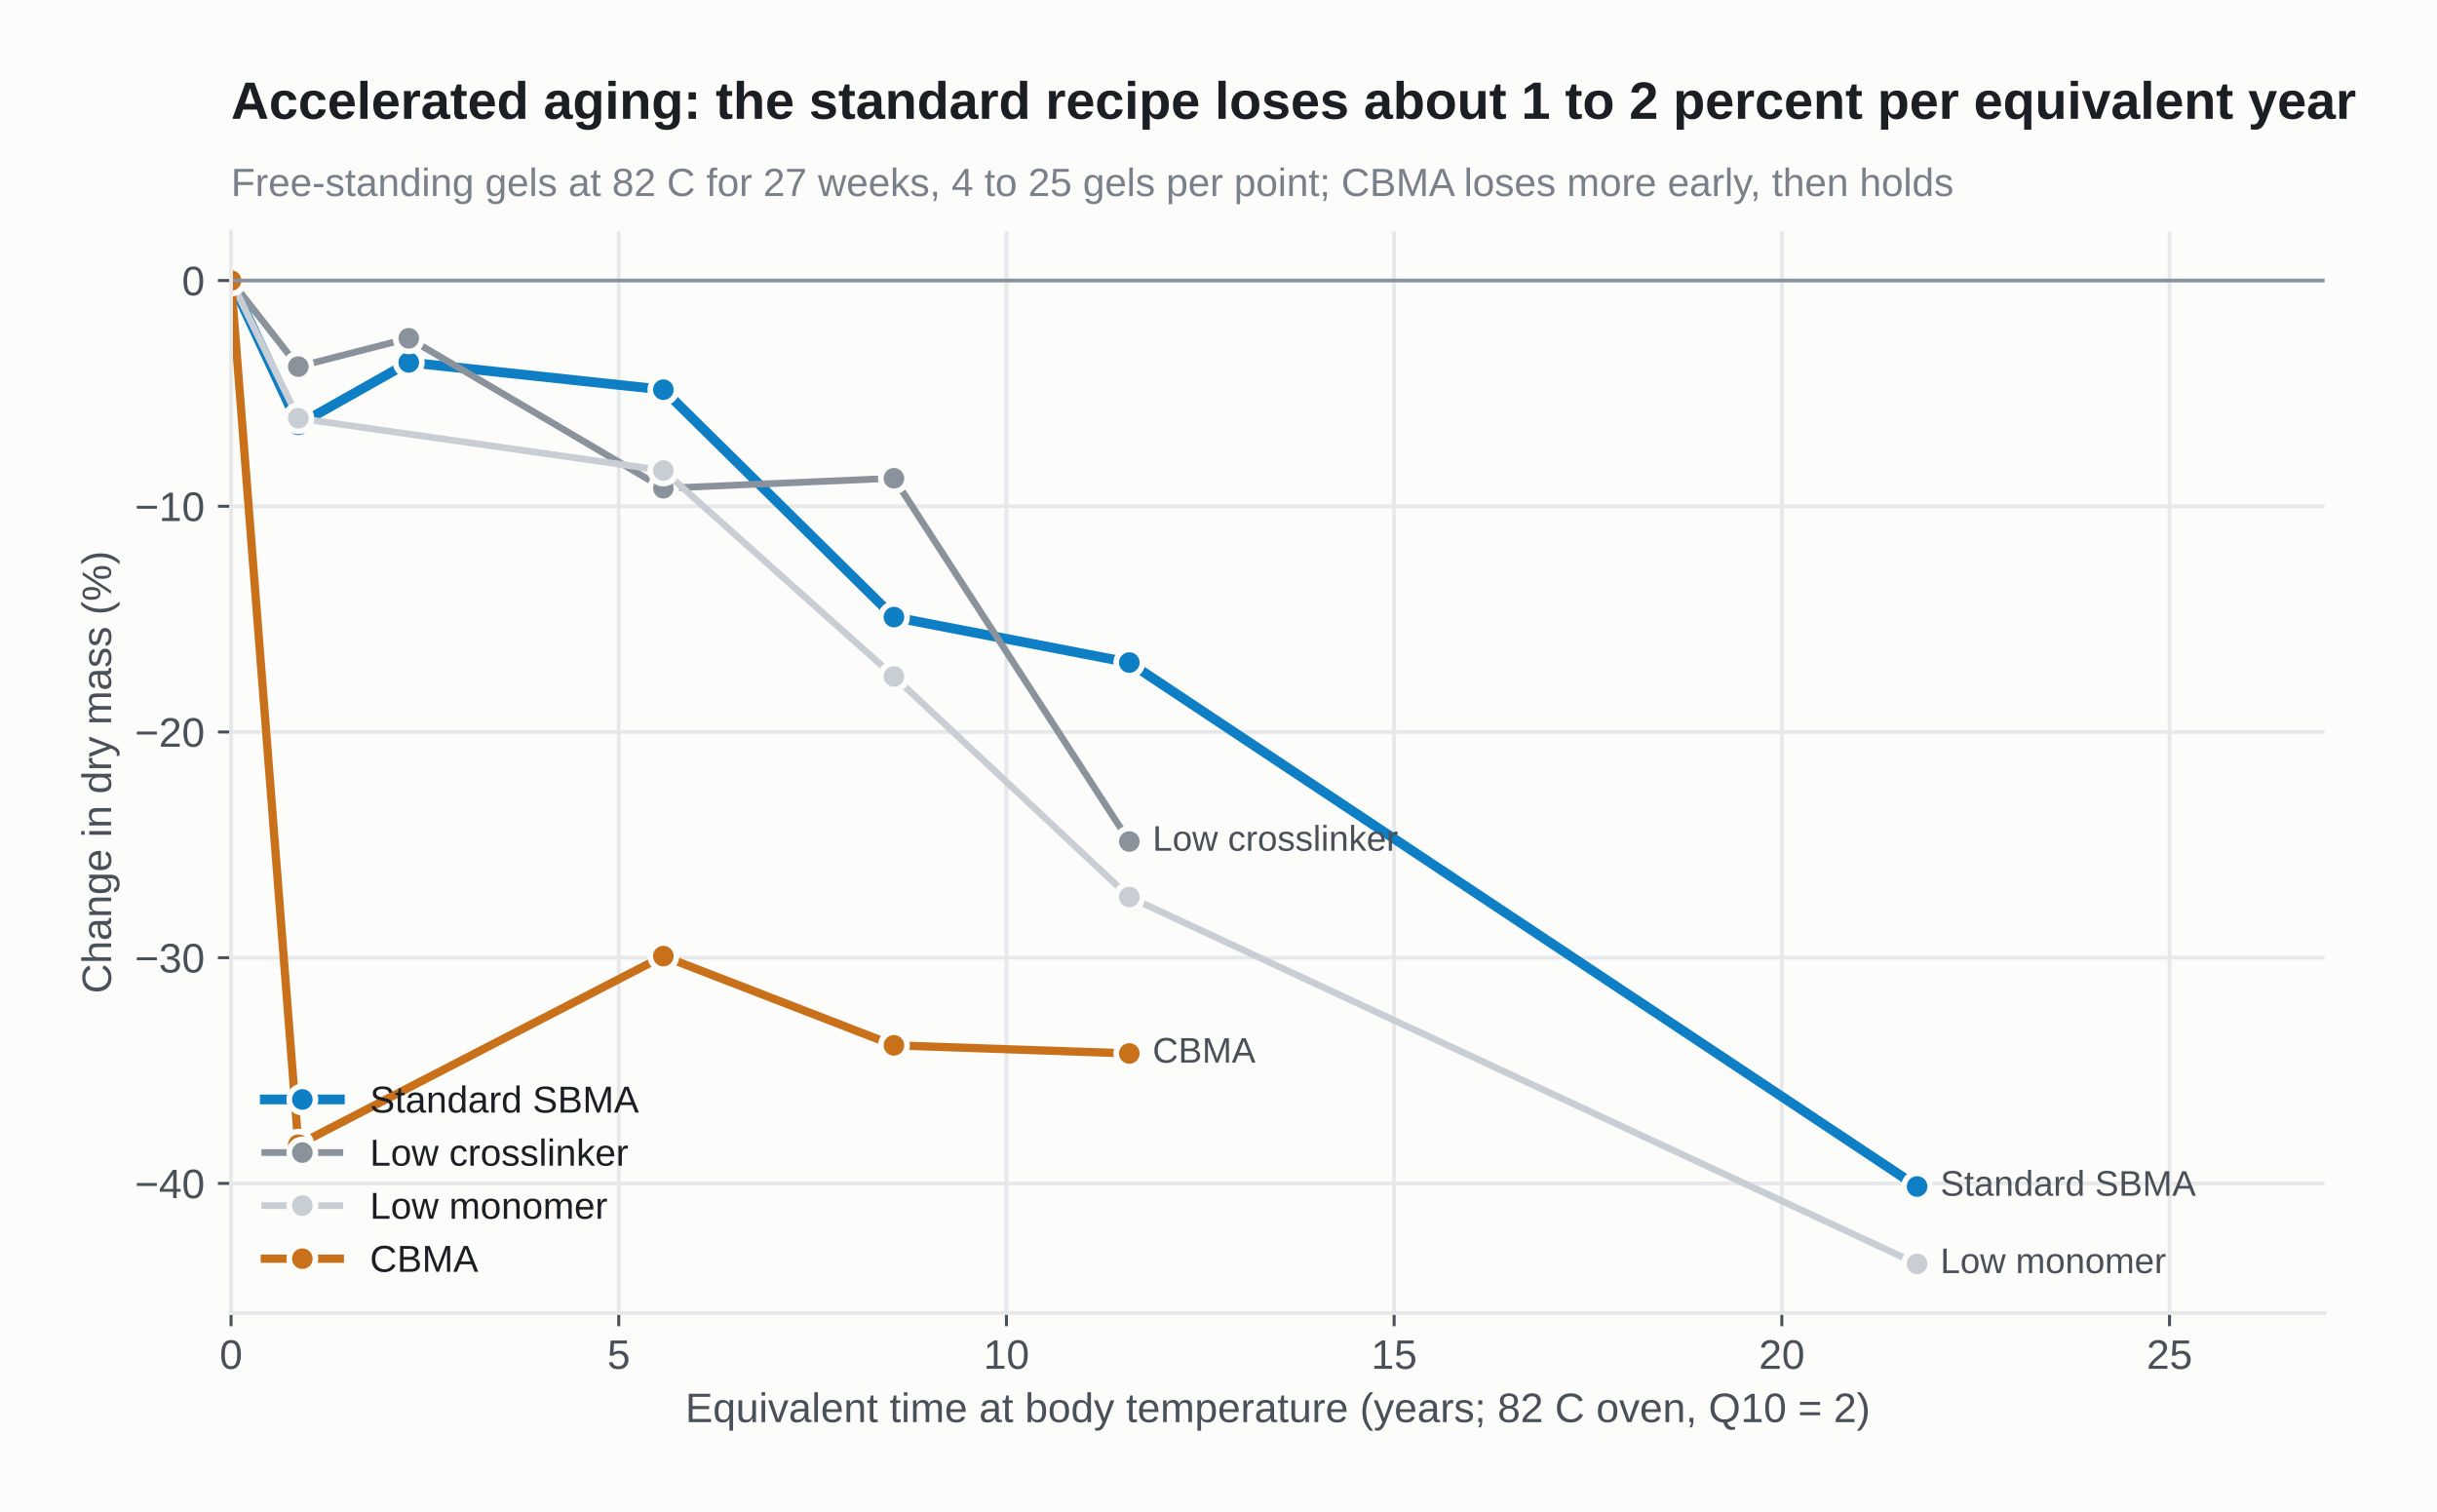
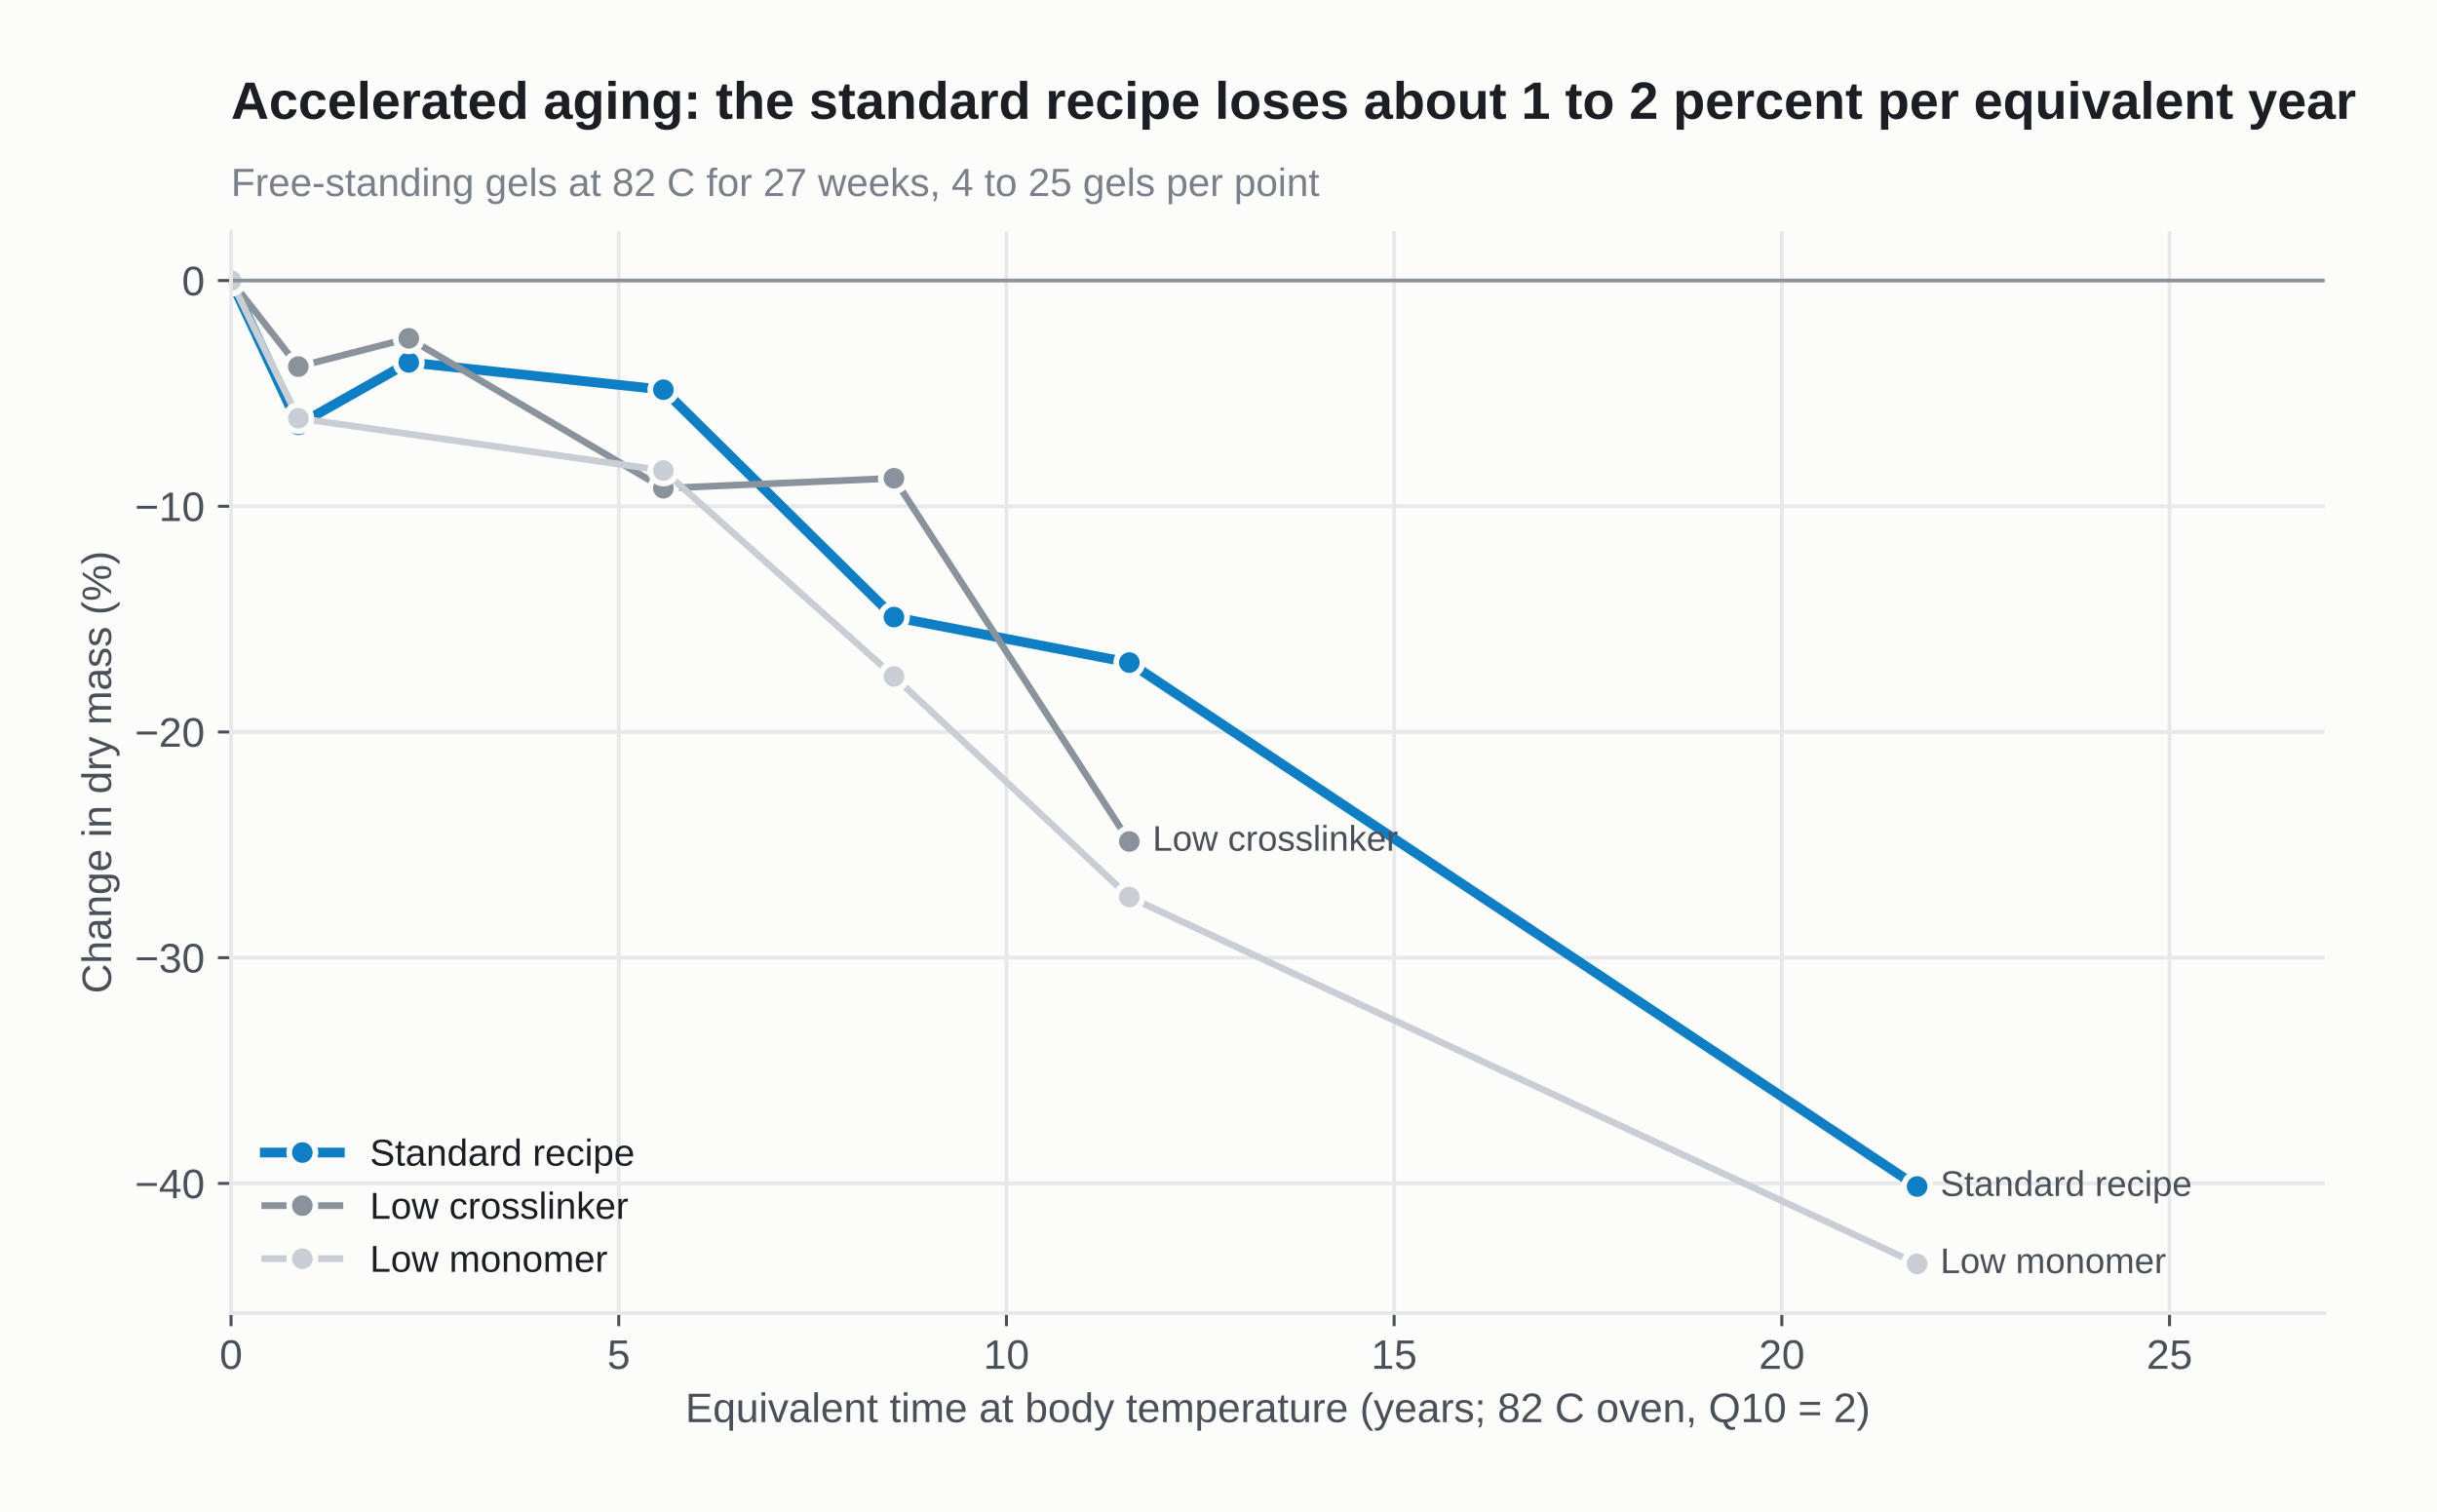
<svg xmlns="http://www.w3.org/2000/svg" xmlns:xlink="http://www.w3.org/1999/xlink" width="649.541pt" height="402.94pt" viewBox="0 0 649.541 402.94" version="1.1">
  <defs>
    <style type="text/css">*{stroke-linejoin: round; stroke-linecap: butt}</style>
  </defs>
  <g id="figure_1">
    <g id="patch_1">
      <path d="M 0 402.94  L 649.541 402.94  L 649.541 0  L 0 0  z " style="fill: #fcfcfb" />
    </g>
    <g id="axes_1">
      <g id="patch_2">
        <path d="M 61.582 349.95  L 619.582 349.95  L 619.582 61.663  L 61.582 61.663  z " style="fill: #fcfcfb" />
      </g>
      <g id="matplotlib.axis_1">
        <g id="xtick_1">
          <g id="line2d_1">
-             <path d="M 61.582 349.95  L 61.582 61.663  " clip-path="url(#p73630e9a4a)" style="fill: none; stroke: #e6e8ea; stroke-linecap: square" />
+             <path d="M 61.582 349.95  L 61.582 61.663  " clip-path="url(#pa3bc8e7a1f)" style="fill: none; stroke: #e6e8ea; stroke-linecap: square" />
          </g>
          <g id="line2d_2">
            <defs>
-               <path id="m08c0cb5401" d="M 0 0  L 0 3.5  " style="stroke: #4a5058; stroke-width: 0.8" />
+               <path id="mf303ce6c16" d="M 0 0  L 0 3.5  " style="stroke: #4a5058; stroke-width: 0.8" />
            </defs>
            <g>
-               <use xlink:href="#m08c0cb5401" x="61.582" y="349.95" style="fill: #4a5058; stroke: #4a5058; stroke-width: 0.8" />
+               <use xlink:href="#mf303ce6c16" x="61.582" y="349.95" style="fill: #4a5058; stroke: #4a5058; stroke-width: 0.8" />
            </g>
          </g>
          <g id="text_1">
            <text style="fill: #4a5058; font: 11px 'Arial'; text-anchor: middle" x="61.582" y="364.824" transform="rotate(-0 61.58156 364.8241)">0</text>
          </g>
        </g>
        <g id="xtick_2">
          <g id="line2d_3">
-             <path d="M 164.915 349.95  L 164.915 61.663  " clip-path="url(#p73630e9a4a)" style="fill: none; stroke: #e6e8ea; stroke-linecap: square" />
+             <path d="M 164.915 349.95  L 164.915 61.663  " clip-path="url(#pa3bc8e7a1f)" style="fill: none; stroke: #e6e8ea; stroke-linecap: square" />
          </g>
          <g id="line2d_4">
            <g>
-               <use xlink:href="#m08c0cb5401" x="164.915" y="349.95" style="fill: #4a5058; stroke: #4a5058; stroke-width: 0.8" />
+               <use xlink:href="#mf303ce6c16" x="164.915" y="349.95" style="fill: #4a5058; stroke: #4a5058; stroke-width: 0.8" />
            </g>
          </g>
          <g id="text_2">
            <text style="fill: #4a5058; font: 11px 'Arial'; text-anchor: middle" x="164.915" y="364.824" transform="rotate(-0 164.9149 364.8241)">5</text>
          </g>
        </g>
        <g id="xtick_3">
          <g id="line2d_5">
-             <path d="M 268.248 349.95  L 268.248 61.663  " clip-path="url(#p73630e9a4a)" style="fill: none; stroke: #e6e8ea; stroke-linecap: square" />
+             <path d="M 268.248 349.95  L 268.248 61.663  " clip-path="url(#pa3bc8e7a1f)" style="fill: none; stroke: #e6e8ea; stroke-linecap: square" />
          </g>
          <g id="line2d_6">
            <g>
-               <use xlink:href="#m08c0cb5401" x="268.248" y="349.95" style="fill: #4a5058; stroke: #4a5058; stroke-width: 0.8" />
+               <use xlink:href="#mf303ce6c16" x="268.248" y="349.95" style="fill: #4a5058; stroke: #4a5058; stroke-width: 0.8" />
            </g>
          </g>
          <g id="text_3">
            <text style="fill: #4a5058; font: 11px 'Arial'; text-anchor: middle" x="268.248" y="364.824" transform="rotate(-0 268.2482 364.8241)">10</text>
          </g>
        </g>
        <g id="xtick_4">
          <g id="line2d_7">
-             <path d="M 371.582 349.95  L 371.582 61.663  " clip-path="url(#p73630e9a4a)" style="fill: none; stroke: #e6e8ea; stroke-linecap: square" />
+             <path d="M 371.582 349.95  L 371.582 61.663  " clip-path="url(#pa3bc8e7a1f)" style="fill: none; stroke: #e6e8ea; stroke-linecap: square" />
          </g>
          <g id="line2d_8">
            <g>
-               <use xlink:href="#m08c0cb5401" x="371.582" y="349.95" style="fill: #4a5058; stroke: #4a5058; stroke-width: 0.8" />
+               <use xlink:href="#mf303ce6c16" x="371.582" y="349.95" style="fill: #4a5058; stroke: #4a5058; stroke-width: 0.8" />
            </g>
          </g>
          <g id="text_4">
            <text style="fill: #4a5058; font: 11px 'Arial'; text-anchor: middle" x="371.582" y="364.824" transform="rotate(-0 371.5816 364.8241)">15</text>
          </g>
        </g>
        <g id="xtick_5">
          <g id="line2d_9">
-             <path d="M 474.915 349.95  L 474.915 61.663  " clip-path="url(#p73630e9a4a)" style="fill: none; stroke: #e6e8ea; stroke-linecap: square" />
+             <path d="M 474.915 349.95  L 474.915 61.663  " clip-path="url(#pa3bc8e7a1f)" style="fill: none; stroke: #e6e8ea; stroke-linecap: square" />
          </g>
          <g id="line2d_10">
            <g>
-               <use xlink:href="#m08c0cb5401" x="474.915" y="349.95" style="fill: #4a5058; stroke: #4a5058; stroke-width: 0.8" />
+               <use xlink:href="#mf303ce6c16" x="474.915" y="349.95" style="fill: #4a5058; stroke: #4a5058; stroke-width: 0.8" />
            </g>
          </g>
          <g id="text_5">
            <text style="fill: #4a5058; font: 11px 'Arial'; text-anchor: middle" x="474.915" y="364.824" transform="rotate(-0 474.9149 364.8241)">20</text>
          </g>
        </g>
        <g id="xtick_6">
          <g id="line2d_11">
-             <path d="M 578.248 349.95  L 578.248 61.663  " clip-path="url(#p73630e9a4a)" style="fill: none; stroke: #e6e8ea; stroke-linecap: square" />
+             <path d="M 578.248 349.95  L 578.248 61.663  " clip-path="url(#pa3bc8e7a1f)" style="fill: none; stroke: #e6e8ea; stroke-linecap: square" />
          </g>
          <g id="line2d_12">
            <g>
-               <use xlink:href="#m08c0cb5401" x="578.248" y="349.95" style="fill: #4a5058; stroke: #4a5058; stroke-width: 0.8" />
+               <use xlink:href="#mf303ce6c16" x="578.248" y="349.95" style="fill: #4a5058; stroke: #4a5058; stroke-width: 0.8" />
            </g>
          </g>
          <g id="text_6">
            <text style="fill: #4a5058; font: 11px 'Arial'; text-anchor: middle" x="578.248" y="364.824" transform="rotate(-0 578.2482 364.8241)">25</text>
          </g>
        </g>
        <g id="text_7">
          <text style="fill: #4a5058; font: 11px 'Arial'; text-anchor: middle" x="340.582" y="379.025" transform="rotate(-0 340.5816 379.0249)">Equivalent time at body temperature (years; 82 C oven, Q10 = 2)</text>
        </g>
      </g>
      <g id="matplotlib.axis_2">
        <g id="ytick_1">
          <g id="line2d_13">
-             <path d="M 61.582 315.402  L 619.582 315.402  " clip-path="url(#p73630e9a4a)" style="fill: none; stroke: #e6e8ea; stroke-linecap: square" />
+             <path d="M 61.582 315.402  L 619.582 315.402  " clip-path="url(#pa3bc8e7a1f)" style="fill: none; stroke: #e6e8ea; stroke-linecap: square" />
          </g>
          <g id="line2d_14">
            <defs>
-               <path id="mdab9f1c2cd" d="M 0 0  L -3.5 0  " style="stroke: #4a5058; stroke-width: 0.8" />
+               <path id="ma90b3da28f" d="M 0 0  L -3.5 0  " style="stroke: #4a5058; stroke-width: 0.8" />
            </defs>
            <g>
-               <use xlink:href="#mdab9f1c2cd" x="61.582" y="315.402" style="fill: #4a5058; stroke: #4a5058; stroke-width: 0.8" />
+               <use xlink:href="#ma90b3da28f" x="61.582" y="315.402" style="fill: #4a5058; stroke: #4a5058; stroke-width: 0.8" />
            </g>
          </g>
          <g id="text_8">
            <text style="fill: #4a5058; font: 11px 'Arial'; text-anchor: end" x="54.582" y="319.338" transform="rotate(-0 54.58156 319.3384)">−40</text>
          </g>
        </g>
        <g id="ytick_2">
          <g id="line2d_15">
-             <path d="M 61.582 255.243  L 619.582 255.243  " clip-path="url(#p73630e9a4a)" style="fill: none; stroke: #e6e8ea; stroke-linecap: square" />
+             <path d="M 61.582 255.243  L 619.582 255.243  " clip-path="url(#pa3bc8e7a1f)" style="fill: none; stroke: #e6e8ea; stroke-linecap: square" />
          </g>
          <g id="line2d_16">
            <g>
-               <use xlink:href="#mdab9f1c2cd" x="61.582" y="255.243" style="fill: #4a5058; stroke: #4a5058; stroke-width: 0.8" />
+               <use xlink:href="#ma90b3da28f" x="61.582" y="255.243" style="fill: #4a5058; stroke: #4a5058; stroke-width: 0.8" />
            </g>
          </g>
          <g id="text_9">
            <text style="fill: #4a5058; font: 11px 'Arial'; text-anchor: end" x="54.582" y="259.18" transform="rotate(-0 54.58156 259.1796)">−30</text>
          </g>
        </g>
        <g id="ytick_3">
          <g id="line2d_17">
-             <path d="M 61.582 195.084  L 619.582 195.084  " clip-path="url(#p73630e9a4a)" style="fill: none; stroke: #e6e8ea; stroke-linecap: square" />
+             <path d="M 61.582 195.084  L 619.582 195.084  " clip-path="url(#pa3bc8e7a1f)" style="fill: none; stroke: #e6e8ea; stroke-linecap: square" />
          </g>
          <g id="line2d_18">
            <g>
-               <use xlink:href="#mdab9f1c2cd" x="61.582" y="195.084" style="fill: #4a5058; stroke: #4a5058; stroke-width: 0.8" />
+               <use xlink:href="#ma90b3da28f" x="61.582" y="195.084" style="fill: #4a5058; stroke: #4a5058; stroke-width: 0.8" />
            </g>
          </g>
          <g id="text_10">
            <text style="fill: #4a5058; font: 11px 'Arial'; text-anchor: end" x="54.582" y="199.021" transform="rotate(-0 54.58156 199.0208)">−20</text>
          </g>
        </g>
        <g id="ytick_4">
          <g id="line2d_19">
-             <path d="M 61.582 134.925  L 619.582 134.925  " clip-path="url(#p73630e9a4a)" style="fill: none; stroke: #e6e8ea; stroke-linecap: square" />
+             <path d="M 61.582 134.925  L 619.582 134.925  " clip-path="url(#pa3bc8e7a1f)" style="fill: none; stroke: #e6e8ea; stroke-linecap: square" />
          </g>
          <g id="line2d_20">
            <g>
-               <use xlink:href="#mdab9f1c2cd" x="61.582" y="134.925" style="fill: #4a5058; stroke: #4a5058; stroke-width: 0.8" />
+               <use xlink:href="#ma90b3da28f" x="61.582" y="134.925" style="fill: #4a5058; stroke: #4a5058; stroke-width: 0.8" />
            </g>
          </g>
          <g id="text_11">
            <text style="fill: #4a5058; font: 11px 'Arial'; text-anchor: end" x="54.582" y="138.862" transform="rotate(-0 54.58156 138.8621)">−10</text>
          </g>
        </g>
        <g id="ytick_5">
          <g id="line2d_21">
-             <path d="M 61.582 74.766  L 619.582 74.766  " clip-path="url(#p73630e9a4a)" style="fill: none; stroke: #e6e8ea; stroke-linecap: square" />
+             <path d="M 61.582 74.766  L 619.582 74.766  " clip-path="url(#pa3bc8e7a1f)" style="fill: none; stroke: #e6e8ea; stroke-linecap: square" />
          </g>
          <g id="line2d_22">
            <g>
-               <use xlink:href="#mdab9f1c2cd" x="61.582" y="74.766" style="fill: #4a5058; stroke: #4a5058; stroke-width: 0.8" />
+               <use xlink:href="#ma90b3da28f" x="61.582" y="74.766" style="fill: #4a5058; stroke: #4a5058; stroke-width: 0.8" />
            </g>
          </g>
          <g id="text_12">
            <text style="fill: #4a5058; font: 11px 'Arial'; text-anchor: end" x="54.582" y="78.703" transform="rotate(-0 54.58156 78.7033)">0</text>
          </g>
        </g>
        <g id="text_13">
          <text style="fill: #4a5058; font: 11px 'Arial'; text-anchor: middle" x="29.608" y="205.806" transform="rotate(-90 29.60766 205.8065)">Change in dry mass (%)</text>
        </g>
      </g>
      <g id="line2d_23">
-         <path d="M 61.582 74.766  L 79.506 113.21  L 108.953 96.586  L 176.809 103.859  L 238.264 164.468  L 301 176.59  L 510.97 316.226  " clip-path="url(#p73630e9a4a)" style="fill: none; stroke: #0e7fc4; stroke-width: 2.6; stroke-linecap: square" />
+         <path d="M 61.582 74.766  L 79.506 113.21  L 108.953 96.586  L 176.809 103.859  L 238.264 164.468  L 301 176.59  L 510.97 316.226  " clip-path="url(#pa3bc8e7a1f)" style="fill: none; stroke: #0e7fc4; stroke-width: 2.6; stroke-linecap: square" />
        <defs>
-           <path id="mf58b86f300" d="M 0 3.5  C 0.928 3.5 1.819 3.131 2.475 2.475  C 3.131 1.819 3.5 0.928 3.5 0  C 3.5 -0.928 3.131 -1.819 2.475 -2.475  C 1.819 -3.131 0.928 -3.5 0 -3.5  C -0.928 -3.5 -1.819 -3.131 -2.475 -2.475  C -3.131 -1.819 -3.5 -0.928 -3.5 0  C -3.5 0.928 -3.131 1.819 -2.475 2.475  C -1.819 3.131 -0.928 3.5 0 3.5  z " style="stroke: #fcfcfb; stroke-width: 1.5" />
+           <path id="m4b728d8189" d="M 0 3.5  C 0.928 3.5 1.819 3.131 2.475 2.475  C 3.131 1.819 3.5 0.928 3.5 0  C 3.5 -0.928 3.131 -1.819 2.475 -2.475  C 1.819 -3.131 0.928 -3.5 0 -3.5  C -0.928 -3.5 -1.819 -3.131 -2.475 -2.475  C -3.131 -1.819 -3.5 -0.928 -3.5 0  C -3.5 0.928 -3.131 1.819 -2.475 2.475  C -1.819 3.131 -0.928 3.5 0 3.5  z " style="stroke: #fcfcfb; stroke-width: 1.5" />
        </defs>
-         <g clip-path="url(#p73630e9a4a)">
-           <use xlink:href="#mf58b86f300" x="61.582" y="74.766" style="fill: #0e7fc4; stroke: #fcfcfb; stroke-width: 1.5" />
-           <use xlink:href="#mf58b86f300" x="79.506" y="113.21" style="fill: #0e7fc4; stroke: #fcfcfb; stroke-width: 1.5" />
-           <use xlink:href="#mf58b86f300" x="108.953" y="96.586" style="fill: #0e7fc4; stroke: #fcfcfb; stroke-width: 1.5" />
-           <use xlink:href="#mf58b86f300" x="176.809" y="103.859" style="fill: #0e7fc4; stroke: #fcfcfb; stroke-width: 1.5" />
-           <use xlink:href="#mf58b86f300" x="238.264" y="164.468" style="fill: #0e7fc4; stroke: #fcfcfb; stroke-width: 1.5" />
-           <use xlink:href="#mf58b86f300" x="301" y="176.59" style="fill: #0e7fc4; stroke: #fcfcfb; stroke-width: 1.5" />
-           <use xlink:href="#mf58b86f300" x="510.97" y="316.226" style="fill: #0e7fc4; stroke: #fcfcfb; stroke-width: 1.5" />
+         <g clip-path="url(#pa3bc8e7a1f)">
+           <use xlink:href="#m4b728d8189" x="61.582" y="74.766" style="fill: #0e7fc4; stroke: #fcfcfb; stroke-width: 1.5" />
+           <use xlink:href="#m4b728d8189" x="79.506" y="113.21" style="fill: #0e7fc4; stroke: #fcfcfb; stroke-width: 1.5" />
+           <use xlink:href="#m4b728d8189" x="108.953" y="96.586" style="fill: #0e7fc4; stroke: #fcfcfb; stroke-width: 1.5" />
+           <use xlink:href="#m4b728d8189" x="176.809" y="103.859" style="fill: #0e7fc4; stroke: #fcfcfb; stroke-width: 1.5" />
+           <use xlink:href="#m4b728d8189" x="238.264" y="164.468" style="fill: #0e7fc4; stroke: #fcfcfb; stroke-width: 1.5" />
+           <use xlink:href="#m4b728d8189" x="301" y="176.59" style="fill: #0e7fc4; stroke: #fcfcfb; stroke-width: 1.5" />
+           <use xlink:href="#m4b728d8189" x="510.97" y="316.226" style="fill: #0e7fc4; stroke: #fcfcfb; stroke-width: 1.5" />
        </g>
      </g>
      <g id="line2d_24">
-         <path d="M 61.582 74.766  L 79.506 97.711  L 108.953 90.161  L 176.809 130.129  L 238.264 127.465  L 301 224.275  " clip-path="url(#p73630e9a4a)" style="fill: none; stroke: #8a929b; stroke-width: 1.8; stroke-linecap: square" />
+         <path d="M 61.582 74.766  L 79.506 97.711  L 108.953 90.161  L 176.809 130.129  L 238.264 127.465  L 301 224.275  " clip-path="url(#pa3bc8e7a1f)" style="fill: none; stroke: #8a929b; stroke-width: 1.8; stroke-linecap: square" />
        <defs>
-           <path id="md19e035687" d="M 0 3.5  C 0.928 3.5 1.819 3.131 2.475 2.475  C 3.131 1.819 3.5 0.928 3.5 0  C 3.5 -0.928 3.131 -1.819 2.475 -2.475  C 1.819 -3.131 0.928 -3.5 0 -3.5  C -0.928 -3.5 -1.819 -3.131 -2.475 -2.475  C -3.131 -1.819 -3.5 -0.928 -3.5 0  C -3.5 0.928 -3.131 1.819 -2.475 2.475  C -1.819 3.131 -0.928 3.5 0 3.5  z " style="stroke: #fcfcfb; stroke-width: 1.5" />
+           <path id="m5f517afd2d" d="M 0 3.5  C 0.928 3.5 1.819 3.131 2.475 2.475  C 3.131 1.819 3.5 0.928 3.5 0  C 3.5 -0.928 3.131 -1.819 2.475 -2.475  C 1.819 -3.131 0.928 -3.5 0 -3.5  C -0.928 -3.5 -1.819 -3.131 -2.475 -2.475  C -3.131 -1.819 -3.5 -0.928 -3.5 0  C -3.5 0.928 -3.131 1.819 -2.475 2.475  C -1.819 3.131 -0.928 3.5 0 3.5  z " style="stroke: #fcfcfb; stroke-width: 1.5" />
        </defs>
-         <g clip-path="url(#p73630e9a4a)">
-           <use xlink:href="#md19e035687" x="61.582" y="74.766" style="fill: #8a929b; stroke: #fcfcfb; stroke-width: 1.5" />
-           <use xlink:href="#md19e035687" x="79.506" y="97.711" style="fill: #8a929b; stroke: #fcfcfb; stroke-width: 1.5" />
-           <use xlink:href="#md19e035687" x="108.953" y="90.161" style="fill: #8a929b; stroke: #fcfcfb; stroke-width: 1.5" />
-           <use xlink:href="#md19e035687" x="176.809" y="130.129" style="fill: #8a929b; stroke: #fcfcfb; stroke-width: 1.5" />
-           <use xlink:href="#md19e035687" x="238.264" y="127.465" style="fill: #8a929b; stroke: #fcfcfb; stroke-width: 1.5" />
-           <use xlink:href="#md19e035687" x="301" y="224.275" style="fill: #8a929b; stroke: #fcfcfb; stroke-width: 1.5" />
+         <g clip-path="url(#pa3bc8e7a1f)">
+           <use xlink:href="#m5f517afd2d" x="61.582" y="74.766" style="fill: #8a929b; stroke: #fcfcfb; stroke-width: 1.5" />
+           <use xlink:href="#m5f517afd2d" x="79.506" y="97.711" style="fill: #8a929b; stroke: #fcfcfb; stroke-width: 1.5" />
+           <use xlink:href="#m5f517afd2d" x="108.953" y="90.161" style="fill: #8a929b; stroke: #fcfcfb; stroke-width: 1.5" />
+           <use xlink:href="#m5f517afd2d" x="176.809" y="130.129" style="fill: #8a929b; stroke: #fcfcfb; stroke-width: 1.5" />
+           <use xlink:href="#m5f517afd2d" x="238.264" y="127.465" style="fill: #8a929b; stroke: #fcfcfb; stroke-width: 1.5" />
+           <use xlink:href="#m5f517afd2d" x="301" y="224.275" style="fill: #8a929b; stroke: #fcfcfb; stroke-width: 1.5" />
        </g>
      </g>
      <g id="line2d_25">
-         <path d="M 61.582 74.766  L 79.506 111.47  L 176.809 125.397  L 238.264 180.288  L 301 239.07  L 510.97 336.846  " clip-path="url(#p73630e9a4a)" style="fill: none; stroke: #c9ced4; stroke-width: 1.8; stroke-linecap: square" />
+         <path d="M 61.582 74.766  L 79.506 111.47  L 176.809 125.397  L 238.264 180.288  L 301 239.07  L 510.97 336.846  " clip-path="url(#pa3bc8e7a1f)" style="fill: none; stroke: #c9ced4; stroke-width: 1.8; stroke-linecap: square" />
        <defs>
-           <path id="mff6773383d" d="M 0 3.5  C 0.928 3.5 1.819 3.131 2.475 2.475  C 3.131 1.819 3.5 0.928 3.5 0  C 3.5 -0.928 3.131 -1.819 2.475 -2.475  C 1.819 -3.131 0.928 -3.5 0 -3.5  C -0.928 -3.5 -1.819 -3.131 -2.475 -2.475  C -3.131 -1.819 -3.5 -0.928 -3.5 0  C -3.5 0.928 -3.131 1.819 -2.475 2.475  C -1.819 3.131 -0.928 3.5 0 3.5  z " style="stroke: #fcfcfb; stroke-width: 1.5" />
+           <path id="mf90b240e17" d="M 0 3.5  C 0.928 3.5 1.819 3.131 2.475 2.475  C 3.131 1.819 3.5 0.928 3.5 0  C 3.5 -0.928 3.131 -1.819 2.475 -2.475  C 1.819 -3.131 0.928 -3.5 0 -3.5  C -0.928 -3.5 -1.819 -3.131 -2.475 -2.475  C -3.131 -1.819 -3.5 -0.928 -3.5 0  C -3.5 0.928 -3.131 1.819 -2.475 2.475  C -1.819 3.131 -0.928 3.5 0 3.5  z " style="stroke: #fcfcfb; stroke-width: 1.5" />
        </defs>
-         <g clip-path="url(#p73630e9a4a)">
-           <use xlink:href="#mff6773383d" x="61.582" y="74.766" style="fill: #c9ced4; stroke: #fcfcfb; stroke-width: 1.5" />
-           <use xlink:href="#mff6773383d" x="79.506" y="111.47" style="fill: #c9ced4; stroke: #fcfcfb; stroke-width: 1.5" />
-           <use xlink:href="#mff6773383d" x="176.809" y="125.397" style="fill: #c9ced4; stroke: #fcfcfb; stroke-width: 1.5" />
-           <use xlink:href="#mff6773383d" x="238.264" y="180.288" style="fill: #c9ced4; stroke: #fcfcfb; stroke-width: 1.5" />
-           <use xlink:href="#mff6773383d" x="301" y="239.07" style="fill: #c9ced4; stroke: #fcfcfb; stroke-width: 1.5" />
-           <use xlink:href="#mff6773383d" x="510.97" y="336.846" style="fill: #c9ced4; stroke: #fcfcfb; stroke-width: 1.5" />
+         <g clip-path="url(#pa3bc8e7a1f)">
+           <use xlink:href="#mf90b240e17" x="61.582" y="74.766" style="fill: #c9ced4; stroke: #fcfcfb; stroke-width: 1.5" />
+           <use xlink:href="#mf90b240e17" x="79.506" y="111.47" style="fill: #c9ced4; stroke: #fcfcfb; stroke-width: 1.5" />
+           <use xlink:href="#mf90b240e17" x="176.809" y="125.397" style="fill: #c9ced4; stroke: #fcfcfb; stroke-width: 1.5" />
+           <use xlink:href="#mf90b240e17" x="238.264" y="180.288" style="fill: #c9ced4; stroke: #fcfcfb; stroke-width: 1.5" />
+           <use xlink:href="#mf90b240e17" x="301" y="239.07" style="fill: #c9ced4; stroke: #fcfcfb; stroke-width: 1.5" />
+           <use xlink:href="#mf90b240e17" x="510.97" y="336.846" style="fill: #c9ced4; stroke: #fcfcfb; stroke-width: 1.5" />
        </g>
      </g>
      <g id="line2d_26">
-         <path d="M 61.582 74.766  L 79.506 305.083  L 176.809 254.823  L 238.264 278.602  L 301 280.764  " clip-path="url(#p73630e9a4a)" style="fill: none; stroke: #c9711a; stroke-width: 2.2; stroke-linecap: square" />
-         <defs>
-           <path id="m3d5fa08a65" d="M 0 3.5  C 0.928 3.5 1.819 3.131 2.475 2.475  C 3.131 1.819 3.5 0.928 3.5 0  C 3.5 -0.928 3.131 -1.819 2.475 -2.475  C 1.819 -3.131 0.928 -3.5 0 -3.5  C -0.928 -3.5 -1.819 -3.131 -2.475 -2.475  C -3.131 -1.819 -3.5 -0.928 -3.5 0  C -3.5 0.928 -3.131 1.819 -2.475 2.475  C -1.819 3.131 -0.928 3.5 0 3.5  z " style="stroke: #fcfcfb; stroke-width: 1.5" />
-         </defs>
-         <g clip-path="url(#p73630e9a4a)">
-           <use xlink:href="#m3d5fa08a65" x="61.582" y="74.766" style="fill: #c9711a; stroke: #fcfcfb; stroke-width: 1.5" />
-           <use xlink:href="#m3d5fa08a65" x="79.506" y="305.083" style="fill: #c9711a; stroke: #fcfcfb; stroke-width: 1.5" />
-           <use xlink:href="#m3d5fa08a65" x="176.809" y="254.823" style="fill: #c9711a; stroke: #fcfcfb; stroke-width: 1.5" />
-           <use xlink:href="#m3d5fa08a65" x="238.264" y="278.602" style="fill: #c9711a; stroke: #fcfcfb; stroke-width: 1.5" />
-           <use xlink:href="#m3d5fa08a65" x="301" y="280.764" style="fill: #c9711a; stroke: #fcfcfb; stroke-width: 1.5" />
-         </g>
-       </g>
-       <g id="line2d_27">
-         <path d="M 61.582 74.766  L 619.582 74.766  " clip-path="url(#p73630e9a4a)" style="fill: none; stroke: #8a929b; stroke-linecap: square" />
+         <path d="M 61.582 74.766  L 619.582 74.766  " clip-path="url(#pa3bc8e7a1f)" style="fill: none; stroke: #8a929b; stroke-linecap: square" />
      </g>
      <g id="patch_3">
        <path d="M 61.582 349.95  L 61.582 61.663  " style="fill: none; stroke: #e6e8ea; stroke-linejoin: miter; stroke-linecap: square" />
      </g>
      <g id="patch_4">
        <path d="M 61.582 349.95  L 619.582 349.95  " style="fill: none; stroke: #e6e8ea; stroke-linejoin: miter; stroke-linecap: square" />
      </g>
      <g id="text_14">
-         <text style="fill: #4a5058; font: 9.5px 'Arial'; text-anchor: start" x="517.17" y="318.682" transform="rotate(-0 517.1704 318.6821)">Standard SBMA</text>
+         <text style="fill: #4a5058; font: 9.5px 'Arial'; text-anchor: start" x="517.17" y="318.74" transform="rotate(-0 517.1704 318.74)">Standard recipe</text>
      </g>
      <g id="text_15">
        <text style="fill: #4a5058; font: 9.5px 'Arial'; text-anchor: start" x="307.2" y="226.731" transform="rotate(-0 307.1996 226.7311)">Low crosslinker</text>
      </g>
      <g id="text_16">
        <text style="fill: #4a5058; font: 9.5px 'Arial'; text-anchor: start" x="517.17" y="339.302" transform="rotate(-0 517.1704 339.3024)">Low monomer</text>
      </g>
      <g id="text_17">
-         <text style="fill: #4a5058; font: 9.5px 'Arial'; text-anchor: start" x="307.2" y="283.219" transform="rotate(-0 307.1996 283.2194)">CBMA</text>
+         <text style="fill: #7a8089; font: 10.5px 'Arial'; text-anchor: start" x="61.582" y="52.245" transform="rotate(-0 61.58156 52.24538)">Free-standing gels at 82 C for 27 weeks, 4 to 25 gels per point</text>
      </g>
      <g id="text_18">
-         <text style="fill: #7a8089; font: 10.5px 'Arial'; text-anchor: start" x="61.582" y="52.245" transform="rotate(-0 61.58156 52.24538)">Free-standing gels at 82 C for 27 weeks, 4 to 25 gels per point; CBMA loses more early, then holds</text>
-       </g>
-       <g id="text_19">
        <text style="fill: #1b1f24; font: 700 14px 'Arial'; text-anchor: start" x="61.582" y="31.663" transform="rotate(-0 61.58156 31.6625)">Accelerated aging: the standard recipe loses about 1 to 2 percent per equivalent year</text>
      </g>
      <g id="legend_1">
+         <g id="line2d_27">
+           <path d="M 70.582 307.172  L 80.582 307.172  L 90.582 307.172  " style="fill: none; stroke: #0e7fc4; stroke-width: 2.6; stroke-linecap: square" />
+           <g>
+             <use xlink:href="#m4b728d8189" x="80.582" y="307.172" style="fill: #0e7fc4; stroke: #fcfcfb; stroke-width: 1.5" />
+           </g>
+         </g>
+         <g id="text_19">
+           <text style="fill: #1b1f24; font: 10px 'Arial'; text-anchor: start" x="98.582" y="310.672" transform="rotate(-0 98.58156 310.6724)">Standard recipe</text>
+         </g>
        <g id="line2d_28">
-           <path d="M 70.582 293.027  L 80.582 293.027  L 90.582 293.027  " style="fill: none; stroke: #0e7fc4; stroke-width: 2.6; stroke-linecap: square" />
+           <path d="M 70.582 321.318  L 80.582 321.318  L 90.582 321.318  " style="fill: none; stroke: #8a929b; stroke-width: 1.8; stroke-linecap: square" />
          <g>
-             <use xlink:href="#mf58b86f300" x="80.582" y="293.027" style="fill: #0e7fc4; stroke: #fcfcfb; stroke-width: 1.5" />
+             <use xlink:href="#m5f517afd2d" x="80.582" y="321.318" style="fill: #8a929b; stroke: #fcfcfb; stroke-width: 1.5" />
          </g>
        </g>
        <g id="text_20">
-           <text style="fill: #1b1f24; font: 10px 'Arial'; text-anchor: start" x="98.582" y="296.527" transform="rotate(-0 98.58156 296.5271)">Standard SBMA</text>
+           <text style="fill: #1b1f24; font: 10px 'Arial'; text-anchor: start" x="98.582" y="324.818" transform="rotate(-0 98.58156 324.8177)">Low crosslinker</text>
        </g>
        <g id="line2d_29">
-           <path d="M 70.582 307.172  L 80.582 307.172  L 90.582 307.172  " style="fill: none; stroke: #8a929b; stroke-width: 1.8; stroke-linecap: square" />
+           <path d="M 70.582 335.463  L 80.582 335.463  L 90.582 335.463  " style="fill: none; stroke: #c9ced4; stroke-width: 1.8; stroke-linecap: square" />
          <g>
-             <use xlink:href="#md19e035687" x="80.582" y="307.172" style="fill: #8a929b; stroke: #fcfcfb; stroke-width: 1.5" />
+             <use xlink:href="#mf90b240e17" x="80.582" y="335.463" style="fill: #c9ced4; stroke: #fcfcfb; stroke-width: 1.5" />
          </g>
        </g>
        <g id="text_21">
-           <text style="fill: #1b1f24; font: 10px 'Arial'; text-anchor: start" x="98.582" y="310.672" transform="rotate(-0 98.58156 310.6724)">Low crosslinker</text>
-         </g>
-         <g id="line2d_30">
-           <path d="M 70.582 321.318  L 80.582 321.318  L 90.582 321.318  " style="fill: none; stroke: #c9ced4; stroke-width: 1.8; stroke-linecap: square" />
-           <g>
-             <use xlink:href="#mff6773383d" x="80.582" y="321.318" style="fill: #c9ced4; stroke: #fcfcfb; stroke-width: 1.5" />
-           </g>
-         </g>
-         <g id="text_22">
-           <text style="fill: #1b1f24; font: 10px 'Arial'; text-anchor: start" x="98.582" y="324.818" transform="rotate(-0 98.58156 324.8177)">Low monomer</text>
-         </g>
-         <g id="line2d_31">
-           <path d="M 70.582 335.463  L 80.582 335.463  L 90.582 335.463  " style="fill: none; stroke: #c9711a; stroke-width: 2.2; stroke-linecap: square" />
-           <g>
-             <use xlink:href="#m3d5fa08a65" x="80.582" y="335.463" style="fill: #c9711a; stroke: #fcfcfb; stroke-width: 1.5" />
-           </g>
-         </g>
-         <g id="text_23">
-           <text style="fill: #1b1f24; font: 10px 'Arial'; text-anchor: start" x="98.582" y="338.963" transform="rotate(-0 98.58156 338.963)">CBMA</text>
+           <text style="fill: #1b1f24; font: 10px 'Arial'; text-anchor: start" x="98.582" y="338.963" transform="rotate(-0 98.58156 338.963)">Low monomer</text>
        </g>
      </g>
    </g>
  </g>
  <defs>
-     <clipPath id="p73630e9a4a">
+     <clipPath id="pa3bc8e7a1f">
      <rect x="61.582" y="61.663" width="558" height="288.288" />
    </clipPath>
  </defs>
</svg>
